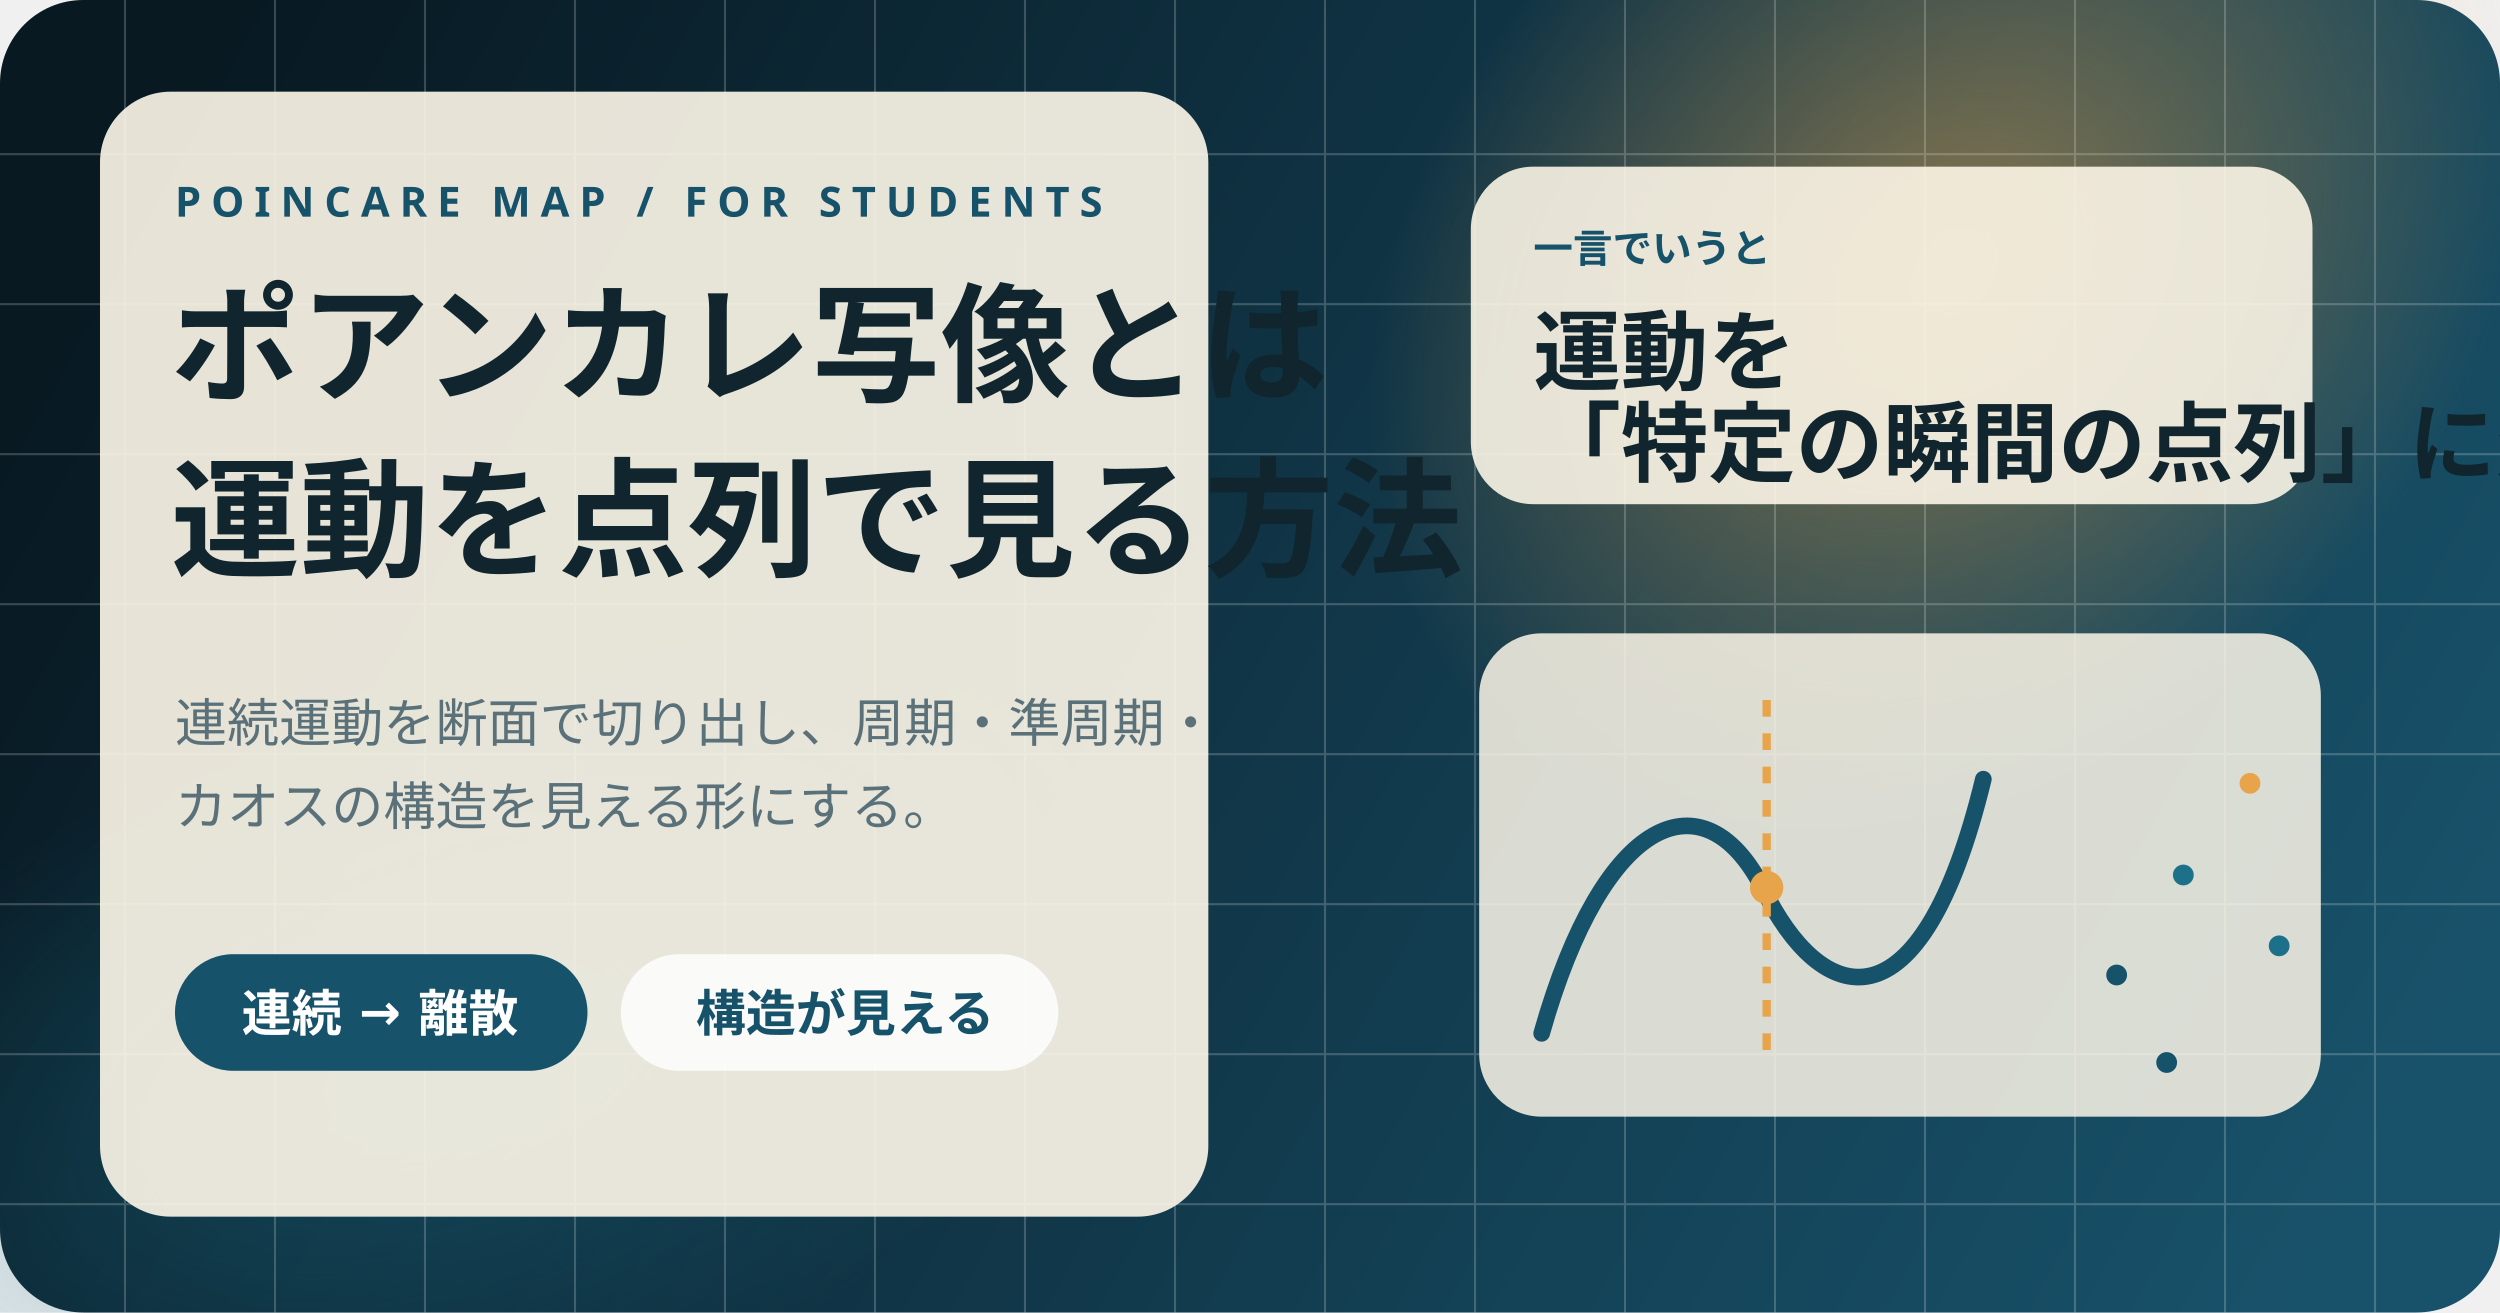
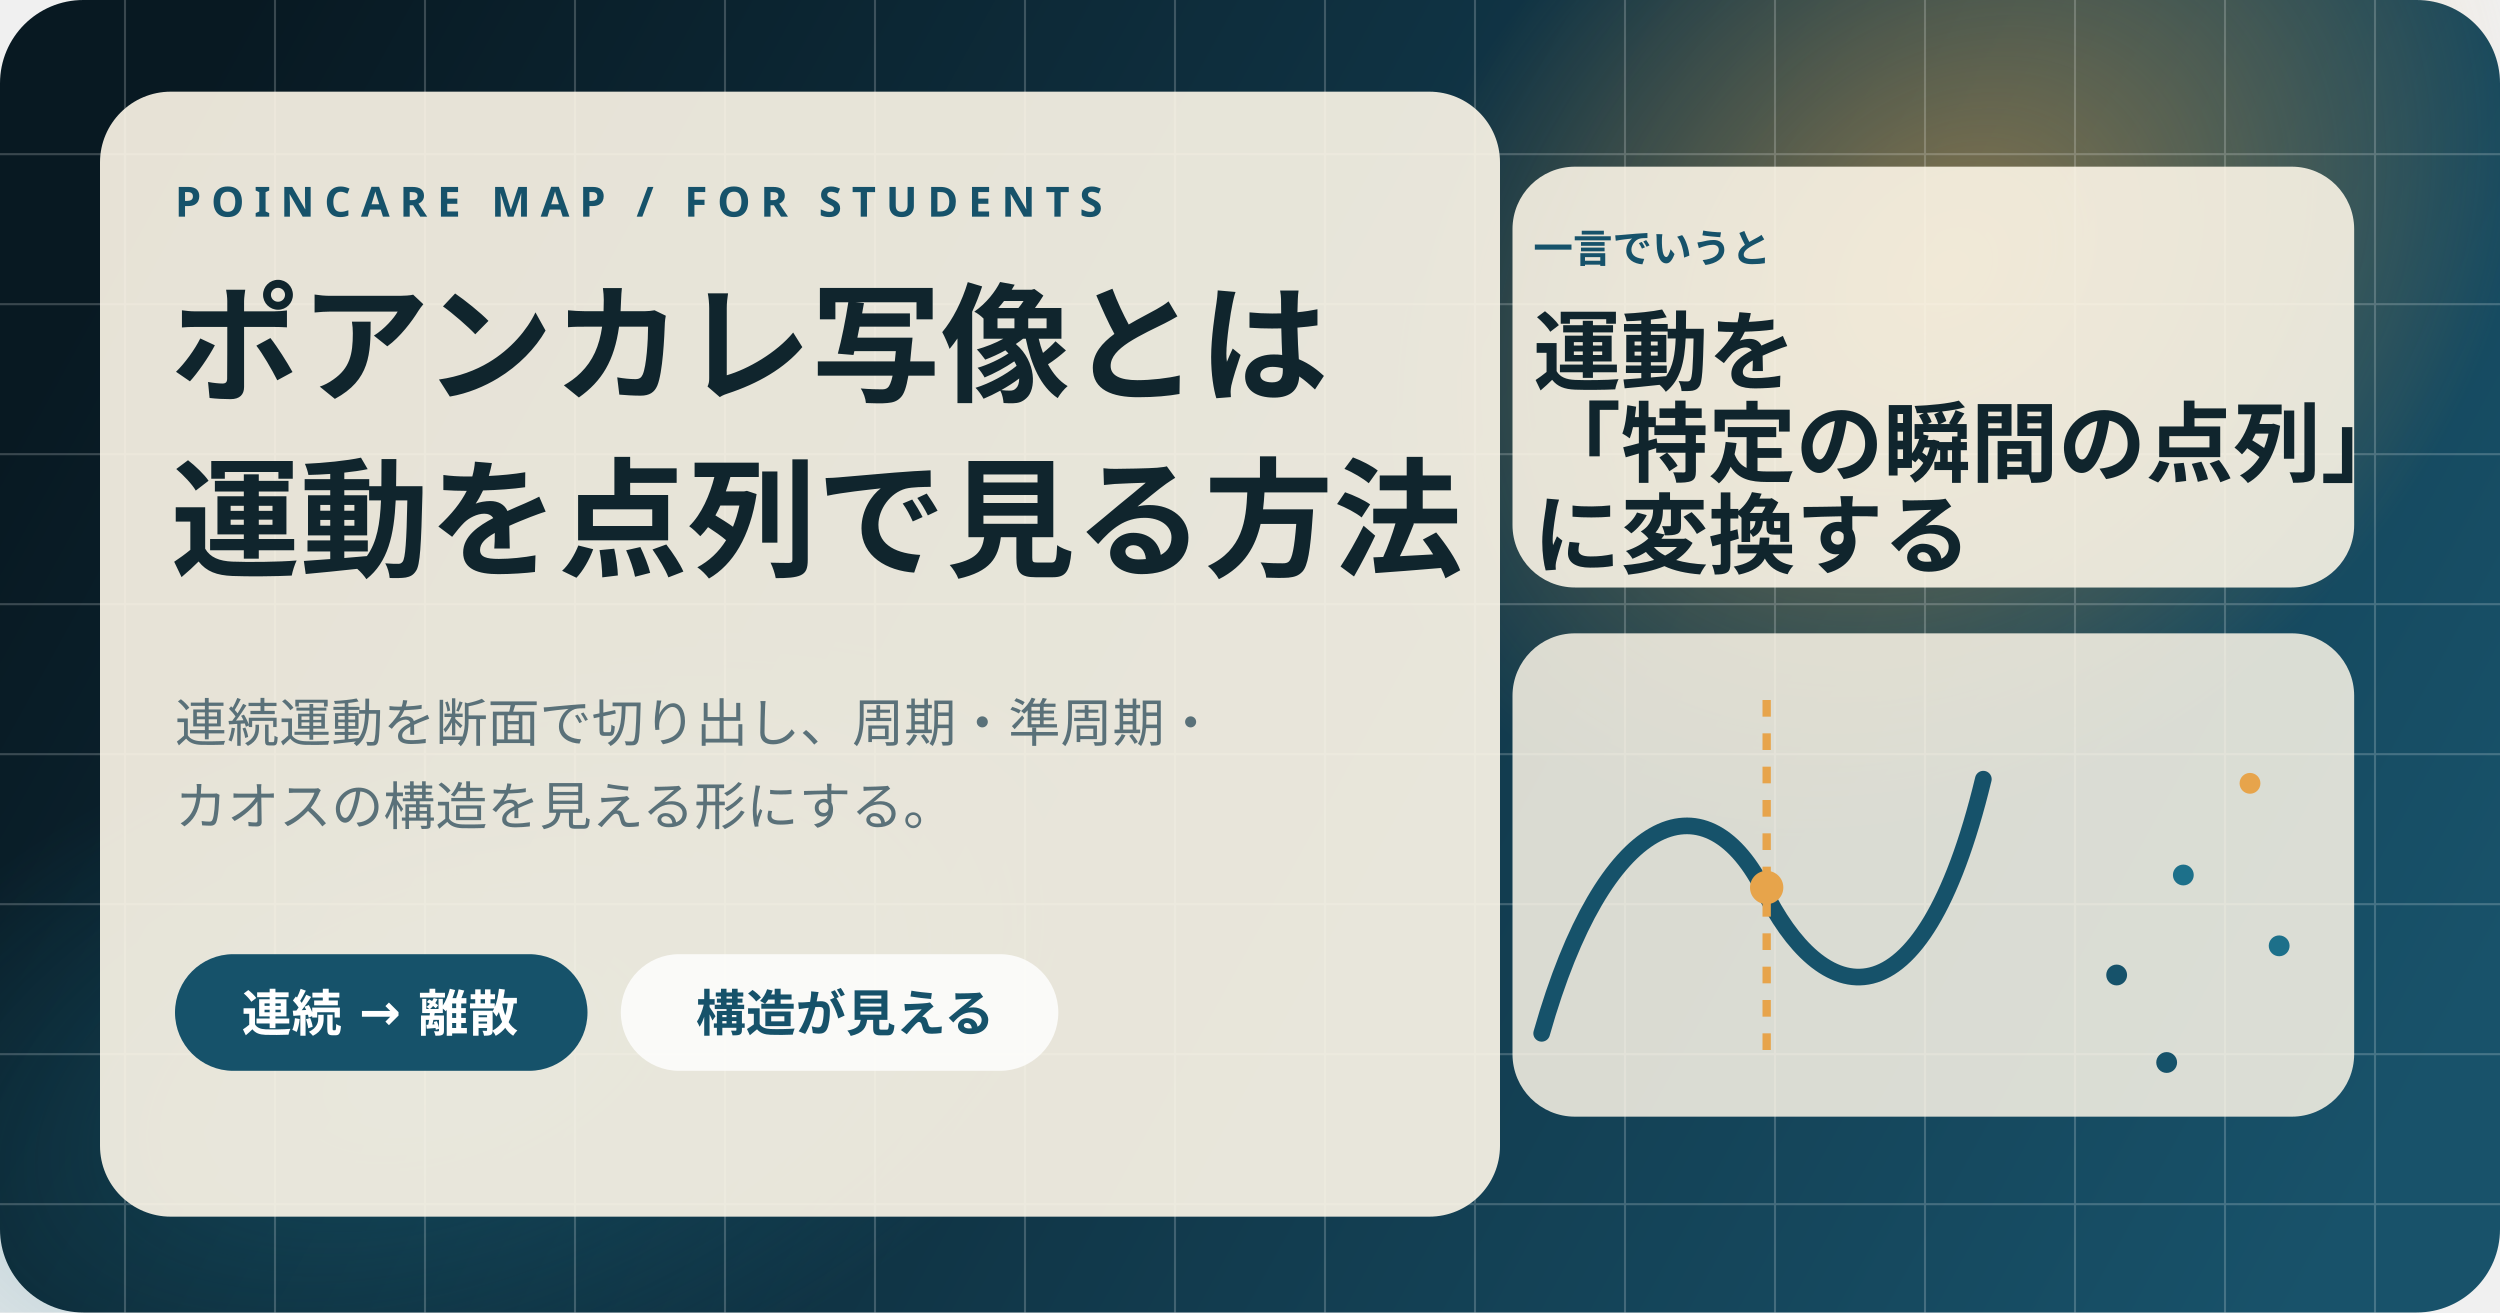
<svg xmlns="http://www.w3.org/2000/svg" width="1200" height="630" viewBox="0 0 1200 630" fill="none">
  <defs>
    <linearGradient id="bg" x1="102" y1="28" x2="1126" y2="592" gradientUnits="userSpaceOnUse">
      <stop stop-color="#081922" />
      <stop offset="0.54" stop-color="#11384A" />
      <stop offset="1" stop-color="#18526A" />
    </linearGradient>
    <radialGradient id="amberGlow" cx="0" cy="0" r="1" gradientUnits="userSpaceOnUse" gradientTransform="translate(934 130) rotate(136.722) scale(307.833 239.589)">
      <stop stop-color="#E7A44B" stop-opacity="0.55" />
      <stop offset="1" stop-color="#E7A44B" stop-opacity="0" />
    </radialGradient>
    <radialGradient id="cyanGlow" cx="0" cy="0" r="1" gradientUnits="userSpaceOnUse" gradientTransform="translate(214 510) rotate(-19.0329) scale(350.32 183.654)">
      <stop stop-color="#1D708A" stop-opacity="0.46" />
      <stop offset="1" stop-color="#1D708A" stop-opacity="0" />
    </radialGradient>
  </defs>
  <rect width="1200" height="630" rx="40" fill="url(#bg)" />
  <path d="M0 0H1200V630H0V0Z" fill="url(#amberGlow)" />
  <path d="M0 0H1200V630H0V0Z" fill="url(#cyanGlow)" />
  <g opacity="0.2">
    <path d="M60 0V630" stroke="white" />
    <path d="M132 0V630" stroke="white" />
    <path d="M204 0V630" stroke="white" />
    <path d="M276 0V630" stroke="white" />
    <path d="M348 0V630" stroke="white" />
    <path d="M420 0V630" stroke="white" />
    <path d="M492 0V630" stroke="white" />
    <path d="M564 0V630" stroke="white" />
    <path d="M636 0V630" stroke="white" />
    <path d="M708 0V630" stroke="white" />
    <path d="M780 0V630" stroke="white" />
    <path d="M852 0V630" stroke="white" />
    <path d="M924 0V630" stroke="white" />
    <path d="M996 0V630" stroke="white" />
    <path d="M1068 0V630" stroke="white" />
    <path d="M1140 0V630" stroke="white" />
    <path d="M0 74H1200" stroke="white" />
    <path d="M0 146H1200" stroke="white" />
    <path d="M0 218H1200" stroke="white" />
    <path d="M0 290H1200" stroke="white" />
    <path d="M0 362H1200" stroke="white" />
    <path d="M0 434H1200" stroke="white" />
    <path d="M0 506H1200" stroke="white" />
    <path d="M0 578H1200" stroke="white" />
  </g>
-   <rect x="48" y="44" width="532" height="540" rx="34" fill="#FFF8EA" fill-opacity="0.9" />
+   <rect x="48" y="44" width="672" height="540" rx="34" fill="#FFF8EA" fill-opacity="0.9" />
  <text fill="#16526A" font-family="IBM Plex Sans JP, sans-serif" font-size="20" font-weight="700" letter-spacing="0.24em">
    <tspan x="84" y="104">POINCARE MAP / FOR STUDENTS</tspan>
  </text>
  <text fill="#10252D" font-family="Shippori Mincho, serif" font-size="62" font-weight="700">
    <tspan x="82" y="188">ポアンカレ写像とは</tspan>
    <tspan x="82" y="272">運動を点列で見る方法</tspan>
  </text>
  <text fill="#5A7179" font-family="IBM Plex Sans JP, sans-serif" font-size="25" font-weight="500">
    <tspan x="84" y="356">連続運動を断面で切り出し、周期・準周期・</tspan>
    <tspan x="84" y="396">カオスの構造を見える形にする。</tspan>
  </text>
  <rect x="84" y="458" width="198" height="56" rx="28" fill="#16526A" />
  <text fill="white" font-family="IBM Plex Sans JP, sans-serif" font-size="24" font-weight="700">
    <tspan x="116" y="495">連続 → 離散</tspan>
  </text>
  <rect x="298" y="458" width="210" height="56" rx="28" fill="#FFFFFF" fill-opacity="0.8" />
  <text fill="#16526A" font-family="IBM Plex Sans JP, sans-serif" font-size="24" font-weight="700">
    <tspan x="334" y="495">構造が見える</tspan>
  </text>
-   <rect x="706" y="80" width="404" height="162" rx="30" fill="#FFF8EA" fill-opacity="0.88" />
+   <rect x="726" y="80" width="404" height="202" rx="30" fill="#FFF8EA" fill-opacity="0.88" />
  <text fill="#16526A" font-family="IBM Plex Sans JP, sans-serif" font-size="19" font-weight="700">
    <tspan x="736" y="126">一言でいうと</tspan>
  </text>
  <text fill="#10252D" font-family="IBM Plex Sans JP, sans-serif" font-size="42" font-weight="700">
    <tspan x="736" y="184">運動を</tspan>
-     <tspan x="736" y="228">「特定の瞬間の点列」に変換する</tspan>
+     <tspan x="736" y="228">「特定の瞬間の点列」</tspan>
+     <tspan x="736" y="272">に変換する</tspan>
  </text>
-   <rect x="710" y="304" width="404" height="232" rx="30" fill="#FFF8EA" fill-opacity="0.84" />
+   <rect x="726" y="304" width="404" height="232" rx="30" fill="#FFF8EA" fill-opacity="0.84" />
  <path d="M740 496C770 390 818 372 846 426C874 484 922 498 952 374" stroke="#16526A" stroke-width="8" stroke-linecap="round" />
  <line x1="848" y1="336" x2="848" y2="510" stroke="#E7A44B" stroke-width="4" stroke-dasharray="8 8" />
  <circle cx="848" cy="426" r="8" fill="#E7A44B" />
  <circle cx="1016" cy="468" r="5" fill="#16526A" />
  <circle cx="1048" cy="420" r="5" fill="#1D708A" />
  <circle cx="1080" cy="376" r="5" fill="#E7A44B" />
  <circle cx="1040" cy="510" r="5" fill="#16526A" />
  <circle cx="1094" cy="454" r="5" fill="#1D708A" />
</svg>
